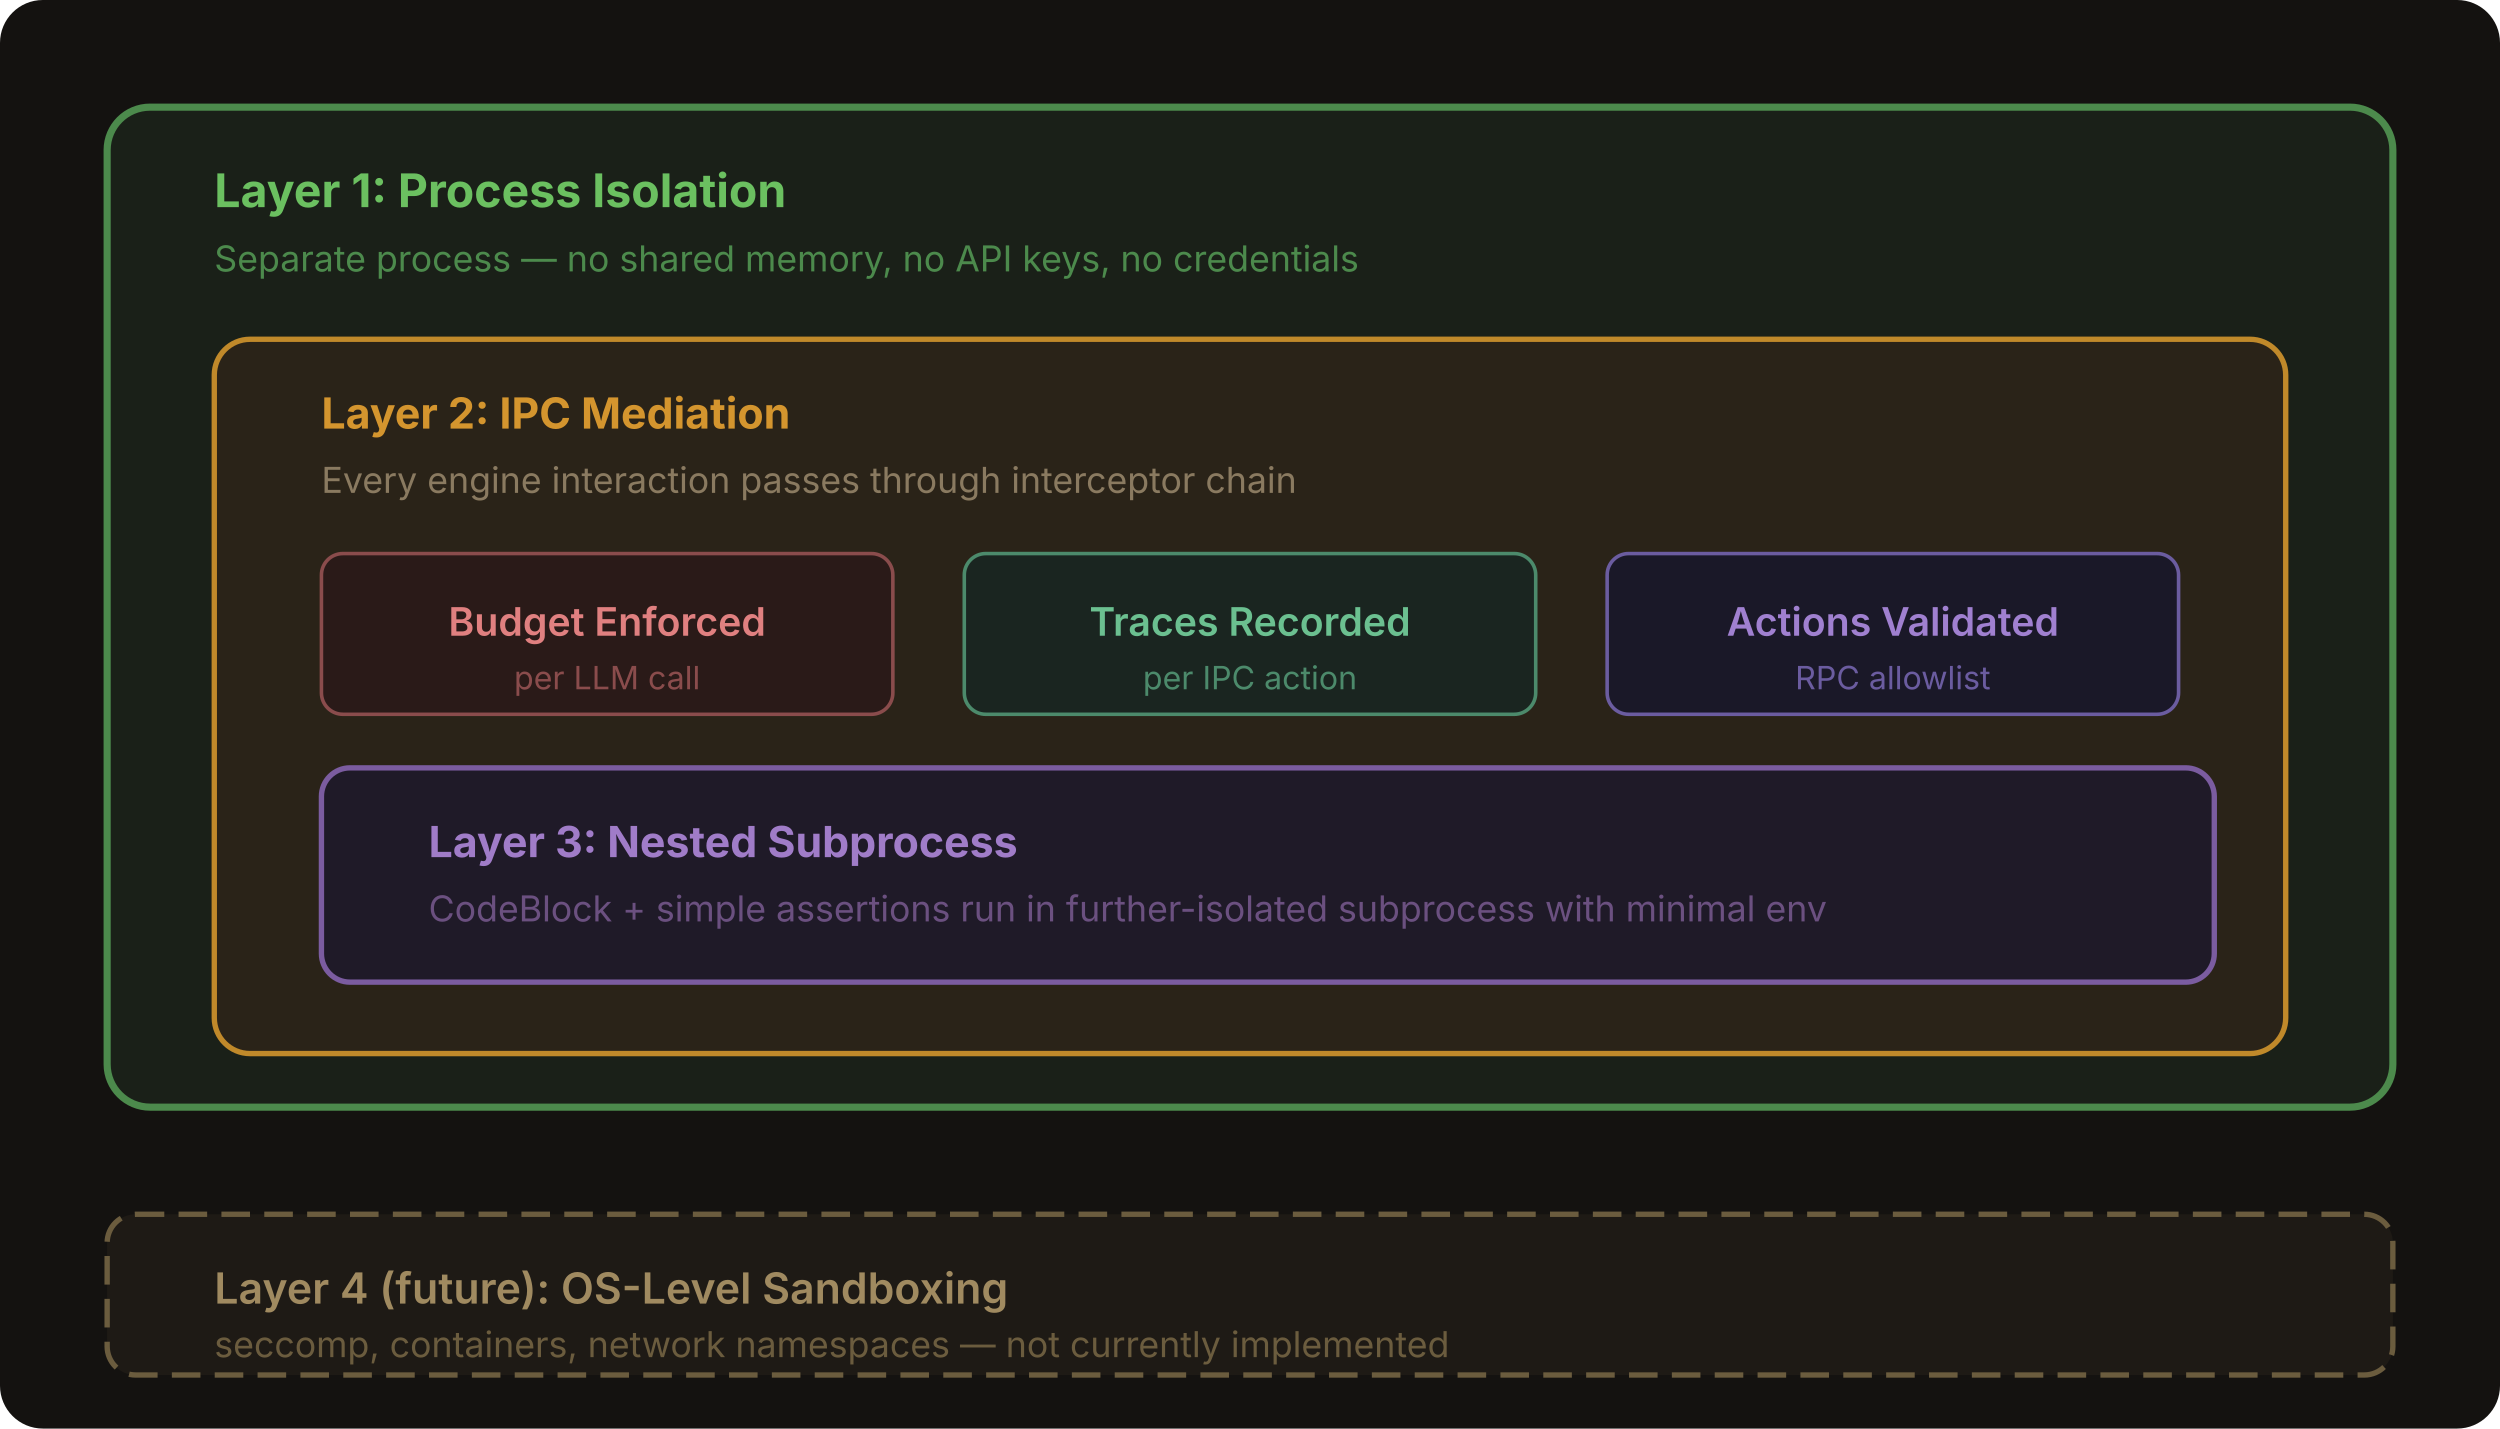
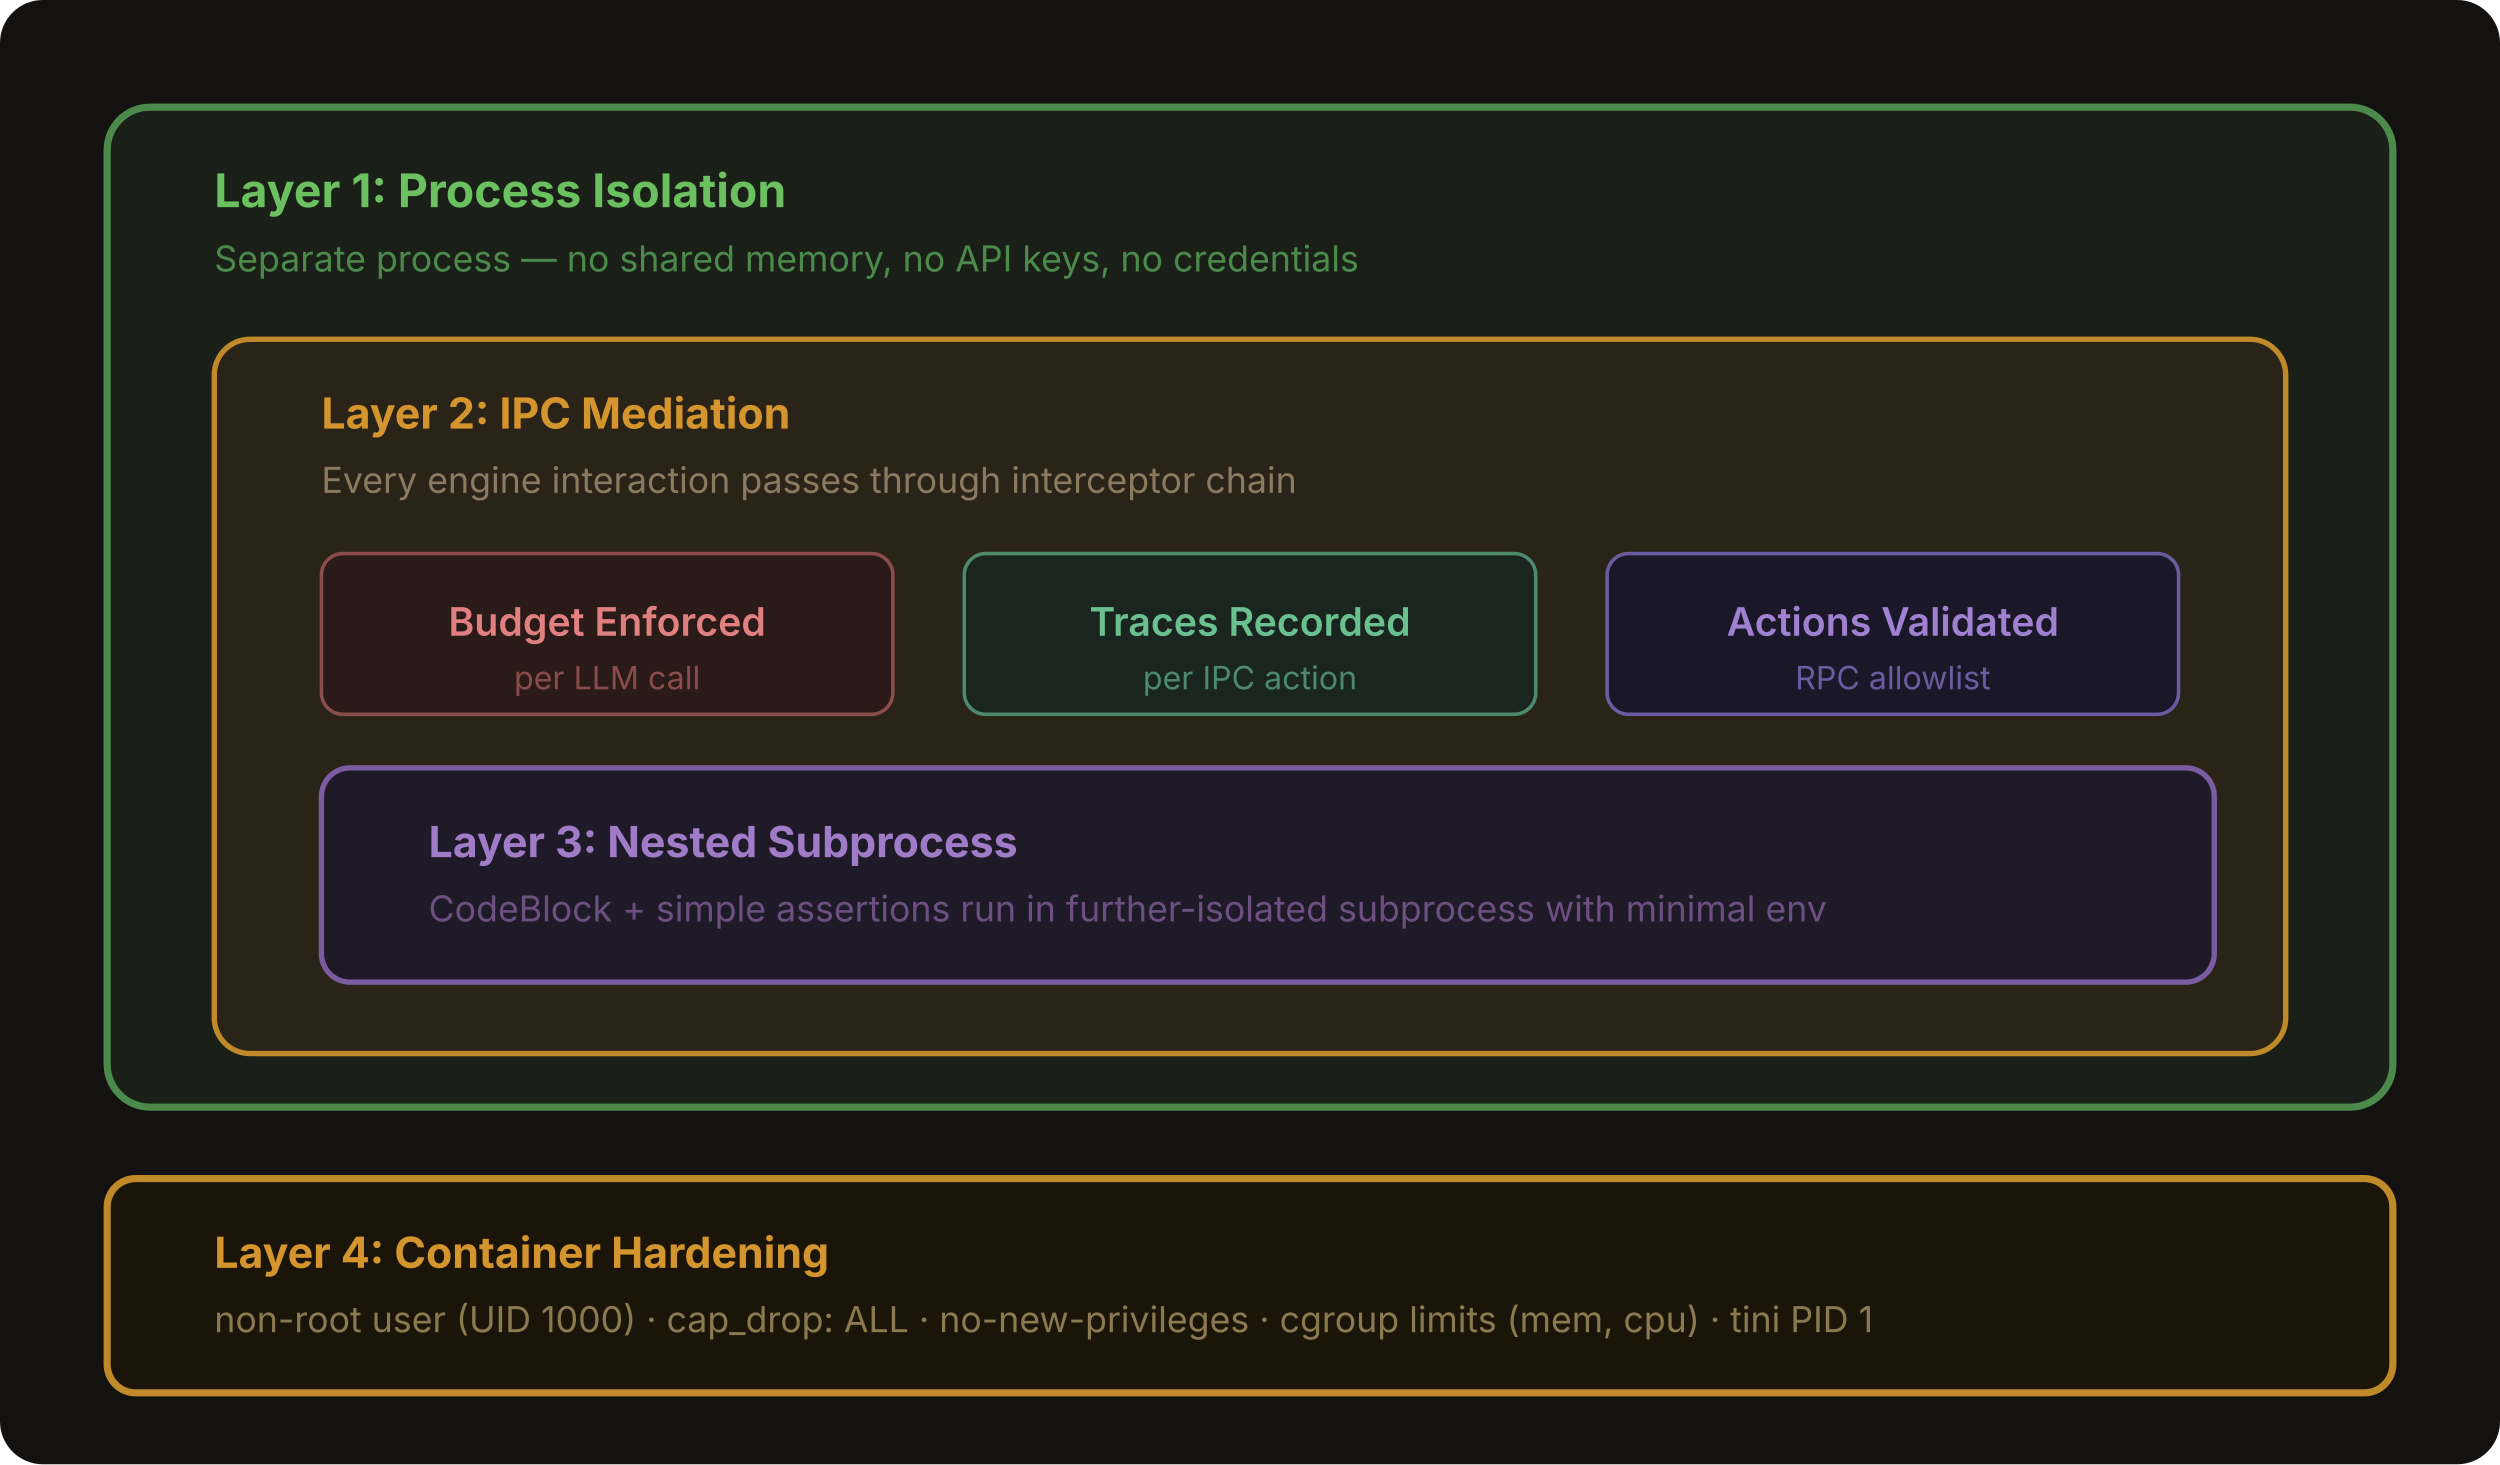
- <svg xmlns="http://www.w3.org/2000/svg" viewBox="0 0 700 400" font-family="Inter, system-ui, sans-serif">
-   <rect width="700" height="400" rx="12" fill="#141210" />
+ <svg xmlns="http://www.w3.org/2000/svg" viewBox="0 0 700 410" font-family="'Satoshi', Inter, system-ui, sans-serif">
+   <rect width="700" height="410" rx="12" fill="#141210" />
  <rect x="30" y="30" width="640" height="280" rx="12" fill="#1a2018" stroke="#4c8a4c" stroke-width="2" />
  <text x="60" y="58" fill="#6bc060" font-size="13" font-weight="700">Layer 1: Process Isolation</text>
  <text x="60" y="76" fill="#4c8a4c" font-size="10">Separate process — no shared memory, no API keys, no credentials</text>
  <rect x="60" y="95" width="580" height="200" rx="10" fill="#2a2318" stroke="#c0892a" stroke-width="1.5" />
  <text x="90" y="120" fill="#d4952e" font-size="12" font-weight="700">Layer 2: IPC Mediation</text>
  <text x="90" y="138" fill="#8a7a60" font-size="10">Every engine interaction passes through interceptor chain</text>
  <rect x="90" y="155" width="160" height="45" rx="6" fill="#2a1a18" stroke="#8a4c4c" stroke-width="1" />
  <text x="170" y="178" fill="#e08080" font-size="11" font-weight="600" text-anchor="middle">Budget Enforced</text>
  <text x="170" y="193" fill="#8a4c4c" font-size="9" text-anchor="middle">per LLM call</text>
  <rect x="270" y="155" width="160" height="45" rx="6" fill="#1a2520" stroke="#4c8a6b" stroke-width="1" />
  <text x="350" y="178" fill="#6bc090" font-size="11" font-weight="600" text-anchor="middle">Traces Recorded</text>
  <text x="350" y="193" fill="#4c8a6b" font-size="9" text-anchor="middle">per IPC action</text>
  <rect x="450" y="155" width="160" height="45" rx="6" fill="#1a1828" stroke="#6b5ca0" stroke-width="1" />
  <text x="530" y="178" fill="#a080d0" font-size="11" font-weight="600" text-anchor="middle">Actions Validated</text>
  <text x="530" y="193" fill="#6b5ca0" font-size="9" text-anchor="middle">RPC allowlist</text>
  <rect x="90" y="215" width="530" height="60" rx="8" fill="#1f1a28" stroke="#7b5ca0" stroke-width="1.5" />
  <text x="120" y="240" fill="#a07cc8" font-size="12" font-weight="700">Layer 3: Nested Subprocess</text>
  <text x="120" y="258" fill="#6b5080" font-size="10">CodeBlock + simple assertions run in further-isolated subprocess with minimal env</text>
-   <rect x="30" y="340" width="640" height="45" rx="8" fill="#1e1a15" stroke="#6b5c3e" stroke-width="1.5" stroke-dasharray="8,4" />
-   <text x="60" y="365" fill="#a08a60" font-size="12" font-weight="600">Layer 4 (future): OS-Level Sandboxing</text>
-   <text x="60" y="380" fill="#6b5c3e" font-size="10">seccomp, containers, network namespaces — not currently implemented</text>
+   <rect x="30" y="330" width="640" height="60" rx="8" fill="#1a1508" stroke="#c08a2a" stroke-width="2" />
+   <text x="60" y="355" fill="#d4952e" font-size="12" font-weight="700">Layer 4: Container Hardening</text>
+   <text x="60" y="373" fill="#8a7a50" font-size="10">non-root user (UID 1000) · cap_drop: ALL · no-new-privileges · cgroup limits (mem, cpu) · tini PID 1</text>
</svg>
